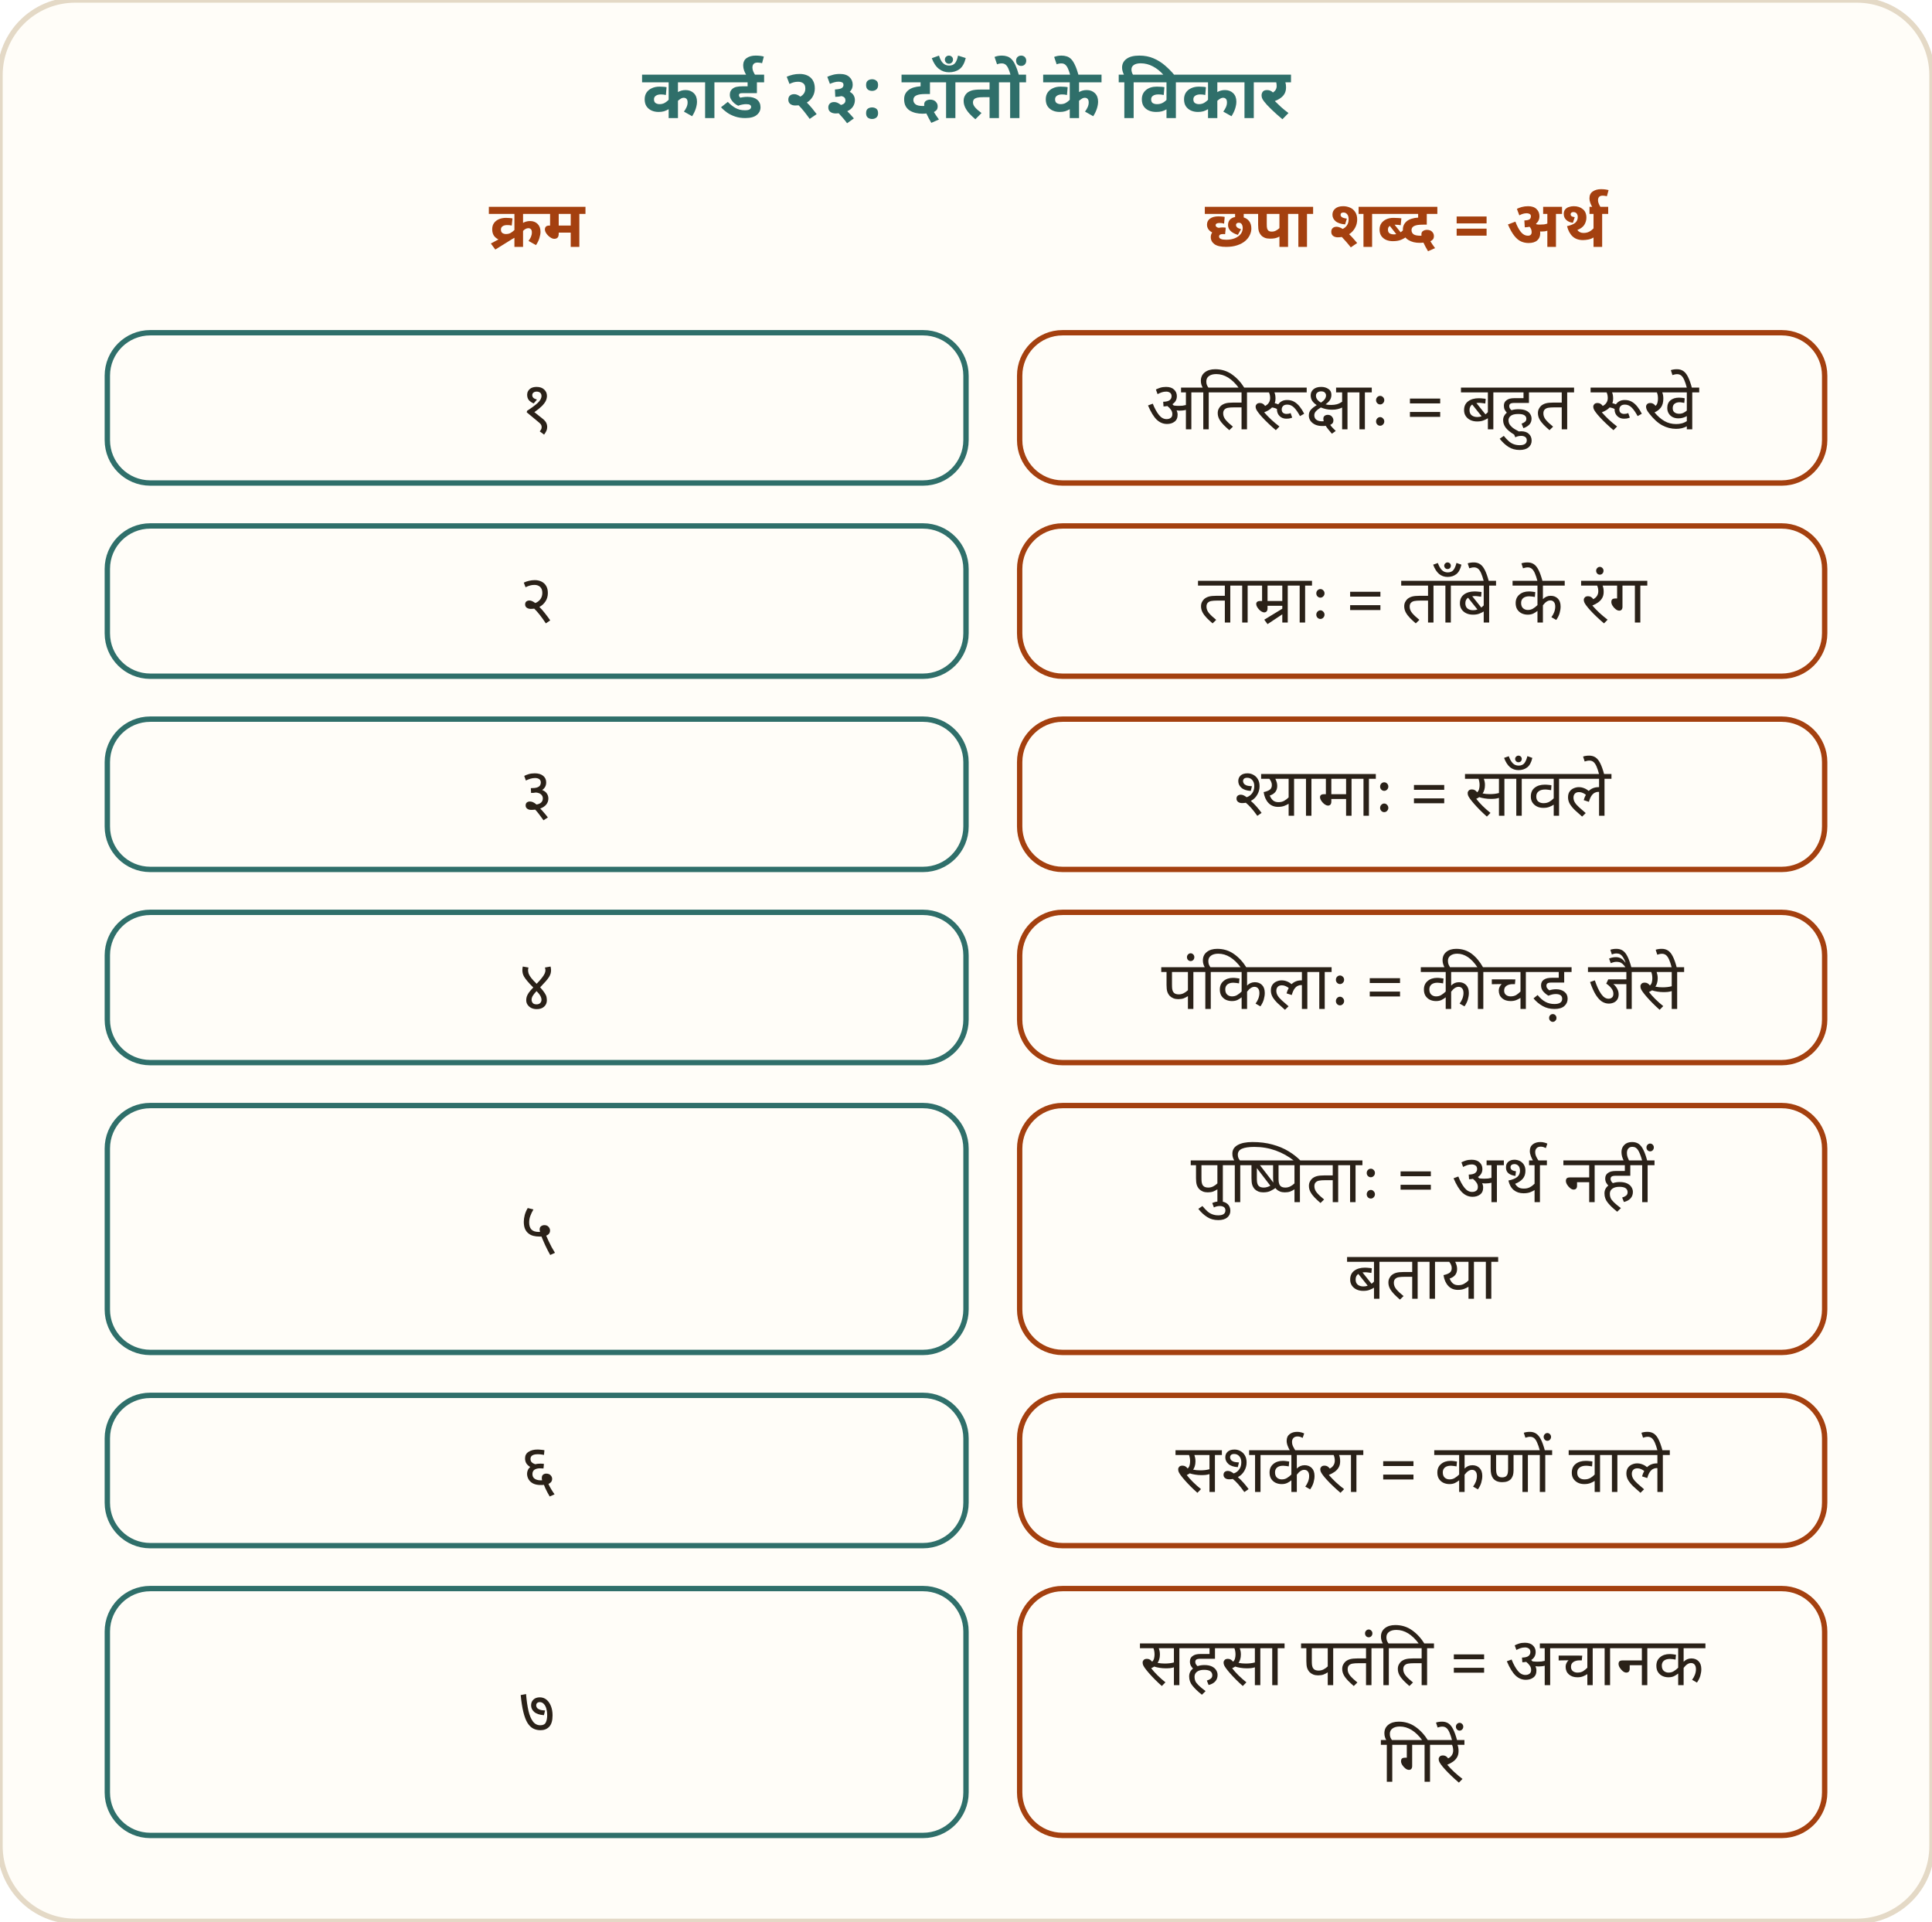
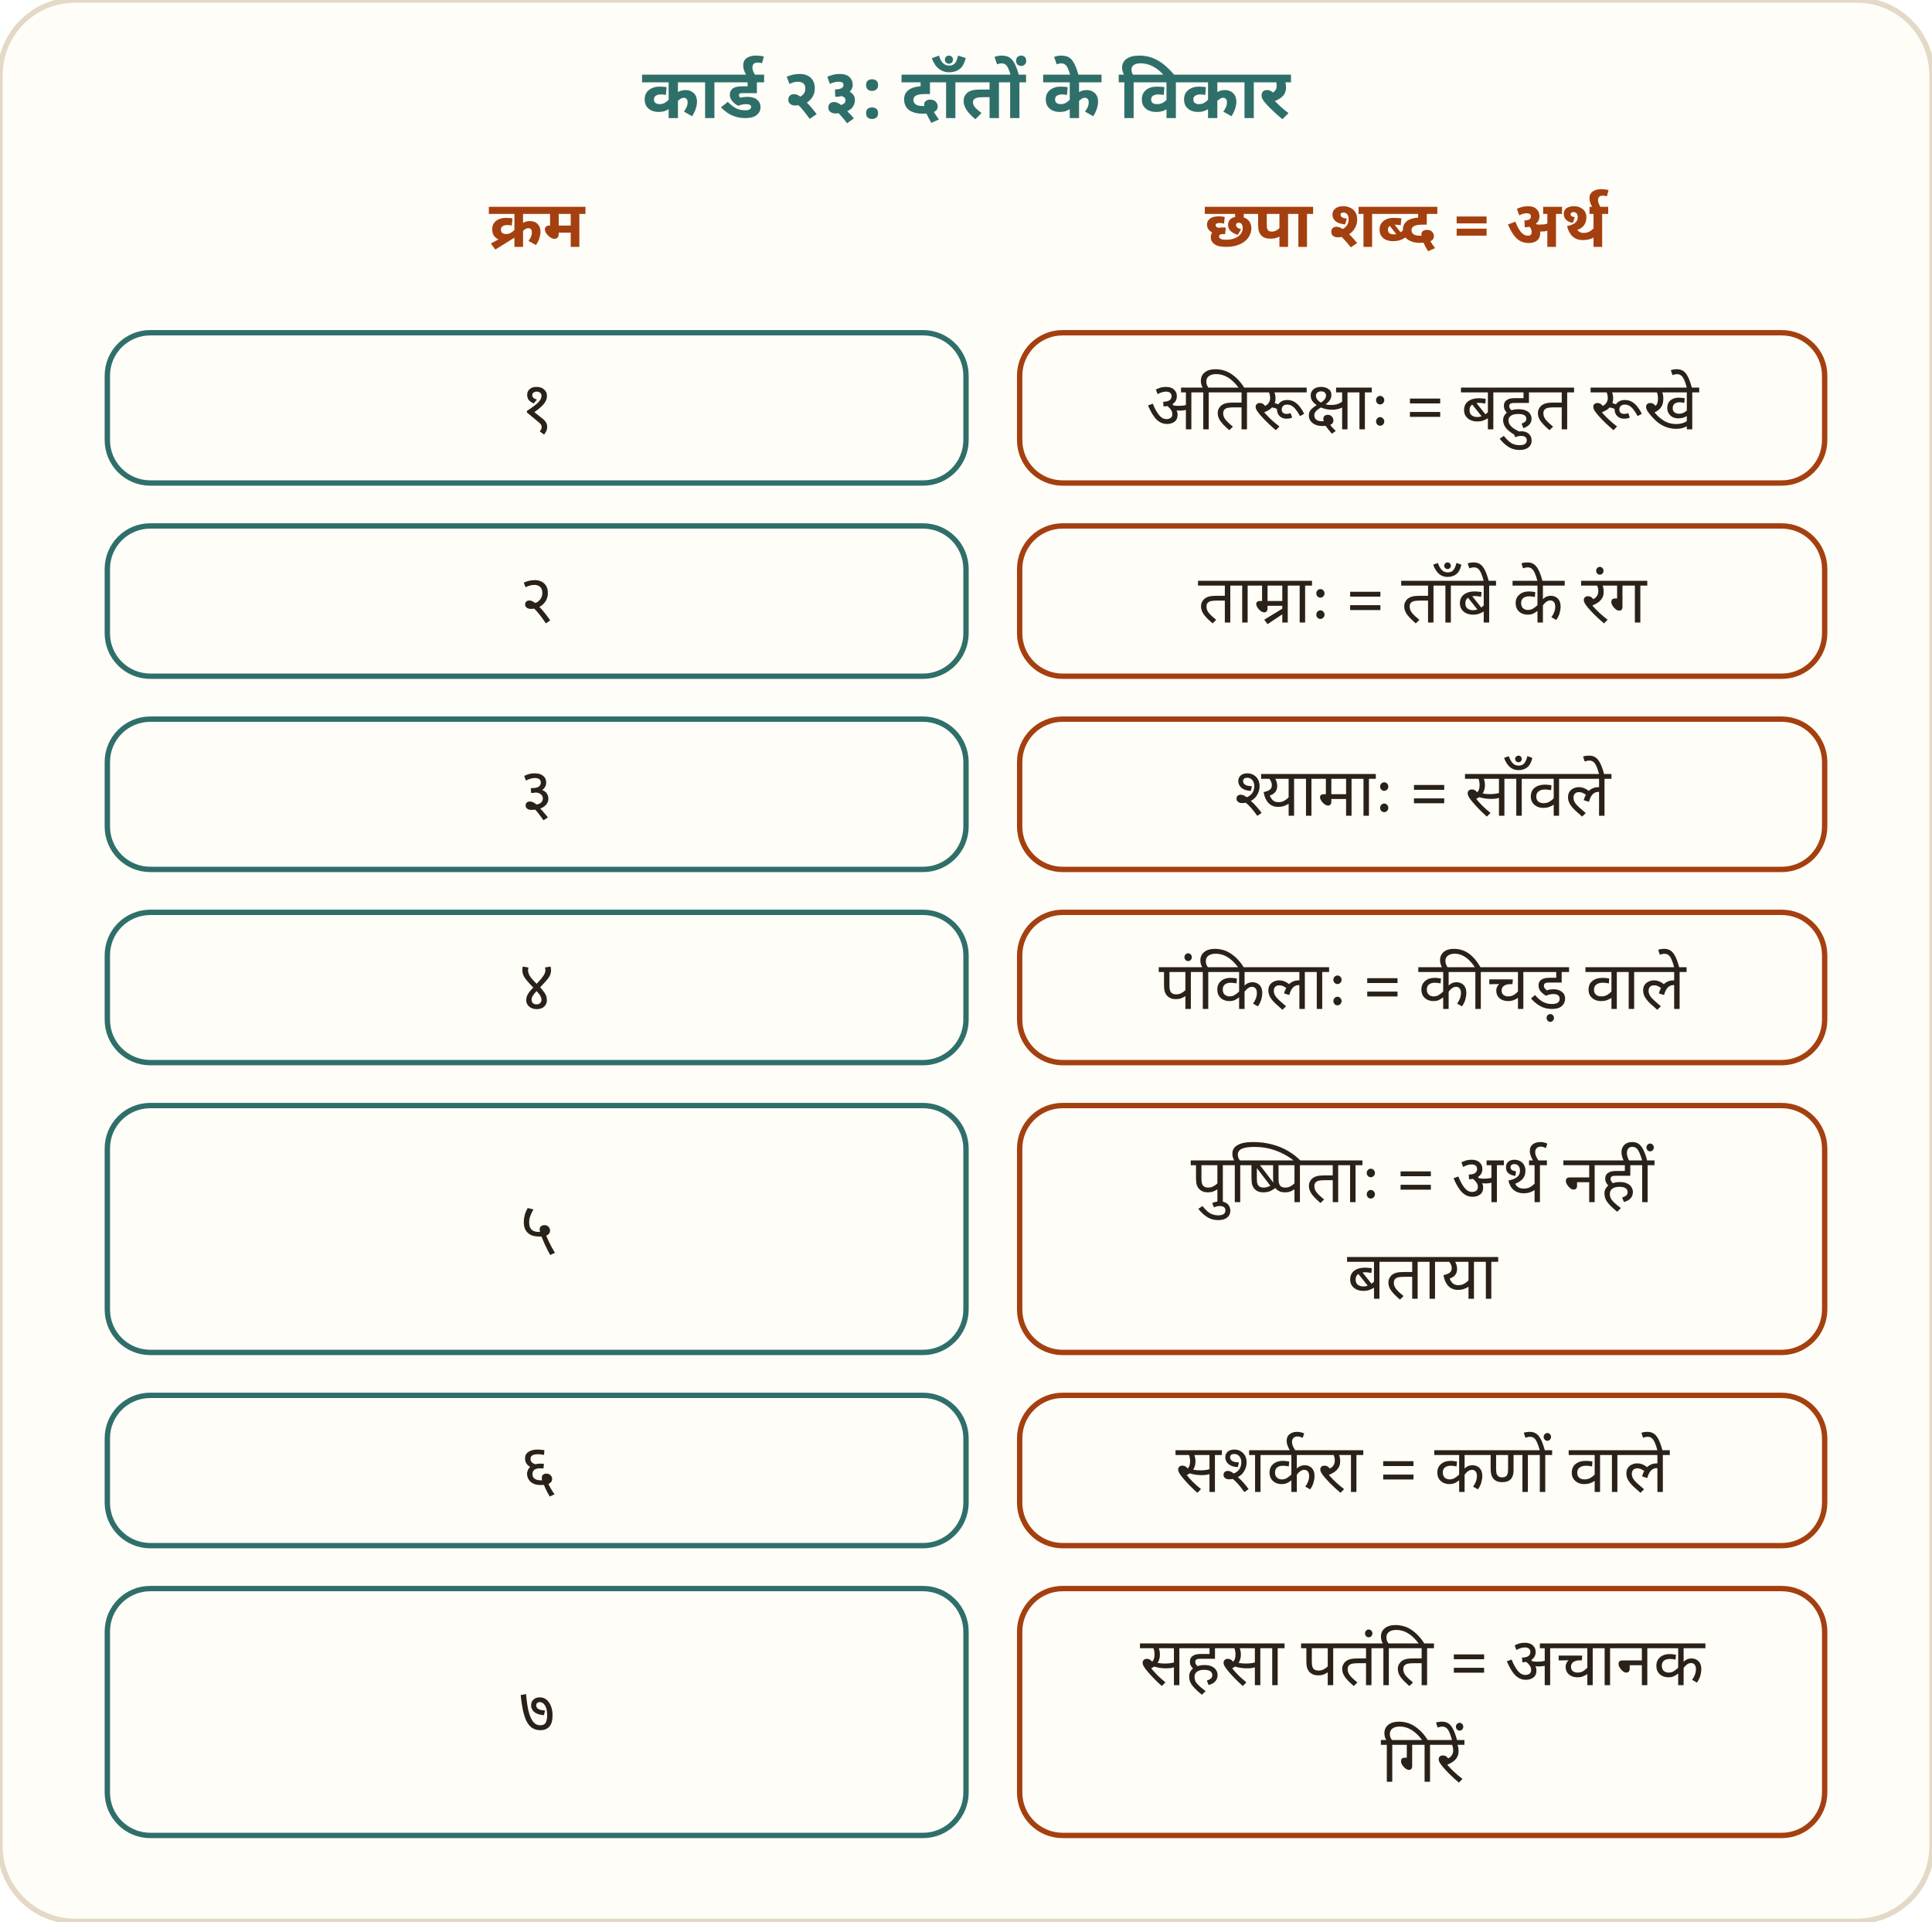
<svg xmlns="http://www.w3.org/2000/svg" viewBox="0 0 360 358" role="img">
  <rect width="360" height="358" rx="14" fill="#fffdf8" stroke="#e4d9c6" />
  <text x="180" y="22" font-family="'Noto Sans Devanagari','Mukta','Nirmala UI','Mangal',sans-serif" font-size="13" font-weight="700" fill="#2f6f6a" text-anchor="middle">कार्ड २३: दाँतों के विकार</text>
  <text x="100" y="46" font-family="'Noto Sans Devanagari','Mukta','Nirmala UI','Mangal',sans-serif" font-size="12" font-weight="700" fill="#a4400f" text-anchor="middle">क्रम</text>
  <text x="262" y="46" font-family="'Noto Sans Devanagari','Mukta','Nirmala UI','Mangal',sans-serif" font-size="12" font-weight="700" fill="#a4400f" text-anchor="middle">छपा शब्द = अर्थ</text>
  <rect x="20" y="62" width="160" height="28" rx="8" fill="#fffdf8" stroke="#2f6f6a" />
  <text x="100.0" y="80.0" font-family="'Noto Sans Devanagari','Mukta','Nirmala UI','Mangal',sans-serif" font-size="12.5" font-weight="500" fill="#2a2118" text-anchor="middle">१</text>
  <rect x="190" y="62" width="150" height="28" rx="8" fill="#fffdf8" stroke="#a4400f" />
  <text x="265.0" y="80.0" font-family="'Noto Sans Devanagari','Mukta','Nirmala UI','Mangal',sans-serif" font-size="12.5" font-weight="500" fill="#2a2118" text-anchor="middle">अतिरूक्षाः = बहुत रूखे</text>
  <rect x="20" y="98" width="160" height="28" rx="8" fill="#fffdf8" stroke="#2f6f6a" />
  <text x="100.0" y="116.0" font-family="'Noto Sans Devanagari','Mukta','Nirmala UI','Mangal',sans-serif" font-size="12.5" font-weight="500" fill="#2a2118" text-anchor="middle">२</text>
  <rect x="190" y="98" width="150" height="28" rx="8" fill="#fffdf8" stroke="#a4400f" />
  <text x="265.0" y="116.0" font-family="'Noto Sans Devanagari','Mukta','Nirmala UI','Mangal',sans-serif" font-size="12.5" font-weight="500" fill="#2a2118" text-anchor="middle">ताम्राः = ताँबे के रंग</text>
  <rect x="20" y="134" width="160" height="28" rx="8" fill="#fffdf8" stroke="#2f6f6a" />
  <text x="100.0" y="152.0" font-family="'Noto Sans Devanagari','Mukta','Nirmala UI','Mangal',sans-serif" font-size="12.5" font-weight="500" fill="#2a2118" text-anchor="middle">३</text>
  <rect x="190" y="134" width="150" height="28" rx="8" fill="#fffdf8" stroke="#a4400f" />
  <text x="265.0" y="152.0" font-family="'Noto Sans Devanagari','Mukta','Nirmala UI','Mangal',sans-serif" font-size="12.5" font-weight="500" fill="#2a2118" text-anchor="middle">श्यामाः = साँवले</text>
  <rect x="20" y="170" width="160" height="28" rx="8" fill="#fffdf8" stroke="#2f6f6a" />
  <text x="100.0" y="188.0" font-family="'Noto Sans Devanagari','Mukta','Nirmala UI','Mangal',sans-serif" font-size="12.5" font-weight="500" fill="#2a2118" text-anchor="middle">४</text>
  <rect x="190" y="170" width="150" height="28" rx="8" fill="#fffdf8" stroke="#a4400f" />
-   <text x="265.0" y="188.0" font-family="'Noto Sans Devanagari','Mukta','Nirmala UI','Mangal',sans-serif" font-size="12.5" font-weight="500" fill="#2a2118" text-anchor="middle">पंकिलाः = कीचड़ जैसे</text>
+   <text x="265.0" y="188.0" font-family="'Noto Sans Devanagari','Mukta','Nirmala UI','Mangal',sans-serif" font-size="12.5" font-weight="500" fill="#2a2118" text-anchor="middle">पंकिलाः = कीचड़ वाले</text>
  <rect x="20" y="206" width="160" height="46" rx="8" fill="#fffdf8" stroke="#2f6f6a" />
  <text x="100.0" y="233.0" font-family="'Noto Sans Devanagari','Mukta','Nirmala UI','Mangal',sans-serif" font-size="12.5" font-weight="500" fill="#2a2118" text-anchor="middle">५</text>
  <rect x="190" y="206" width="150" height="46" rx="8" fill="#fffdf8" stroke="#a4400f" />
  <text x="265.0" y="224.0" font-family="'Noto Sans Devanagari','Mukta','Nirmala UI','Mangal',sans-serif" font-size="12.5" font-weight="500" fill="#2a2118" text-anchor="middle">पुष्पिताः = अर्थ नहीं</text>
  <text x="265.0" y="242.0" font-family="'Noto Sans Devanagari','Mukta','Nirmala UI','Mangal',sans-serif" font-size="12.5" font-weight="500" fill="#2a2118" text-anchor="middle">बताया</text>
  <rect x="20" y="260" width="160" height="28" rx="8" fill="#fffdf8" stroke="#2f6f6a" />
  <text x="100.0" y="278.0" font-family="'Noto Sans Devanagari','Mukta','Nirmala UI','Mangal',sans-serif" font-size="12.5" font-weight="500" fill="#2a2118" text-anchor="middle">६</text>
  <rect x="190" y="260" width="150" height="28" rx="8" fill="#fffdf8" stroke="#a4400f" />
  <text x="265.0" y="278.0" font-family="'Noto Sans Devanagari','Mukta','Nirmala UI','Mangal',sans-serif" font-size="12.5" font-weight="500" fill="#2a2118" text-anchor="middle">सशर्करा = कणों वाले</text>
  <rect x="20" y="296" width="160" height="46" rx="8" fill="#fffdf8" stroke="#2f6f6a" />
  <text x="100.0" y="323.0" font-family="'Noto Sans Devanagari','Mukta','Nirmala UI','Mangal',sans-serif" font-size="12.5" font-weight="500" fill="#2a2118" text-anchor="middle">७</text>
  <rect x="190" y="296" width="150" height="46" rx="8" fill="#fffdf8" stroke="#a4400f" />
  <text x="265.0" y="314.0" font-family="'Noto Sans Devanagari','Mukta','Nirmala UI','Mangal',sans-serif" font-size="12.5" font-weight="500" fill="#2a2118" text-anchor="middle">सहसा पतंति = अचानक</text>
  <text x="265.0" y="332.0" font-family="'Noto Sans Devanagari','Mukta','Nirmala UI','Mangal',sans-serif" font-size="12.5" font-weight="500" fill="#2a2118" text-anchor="middle">गिरें</text>
</svg>
